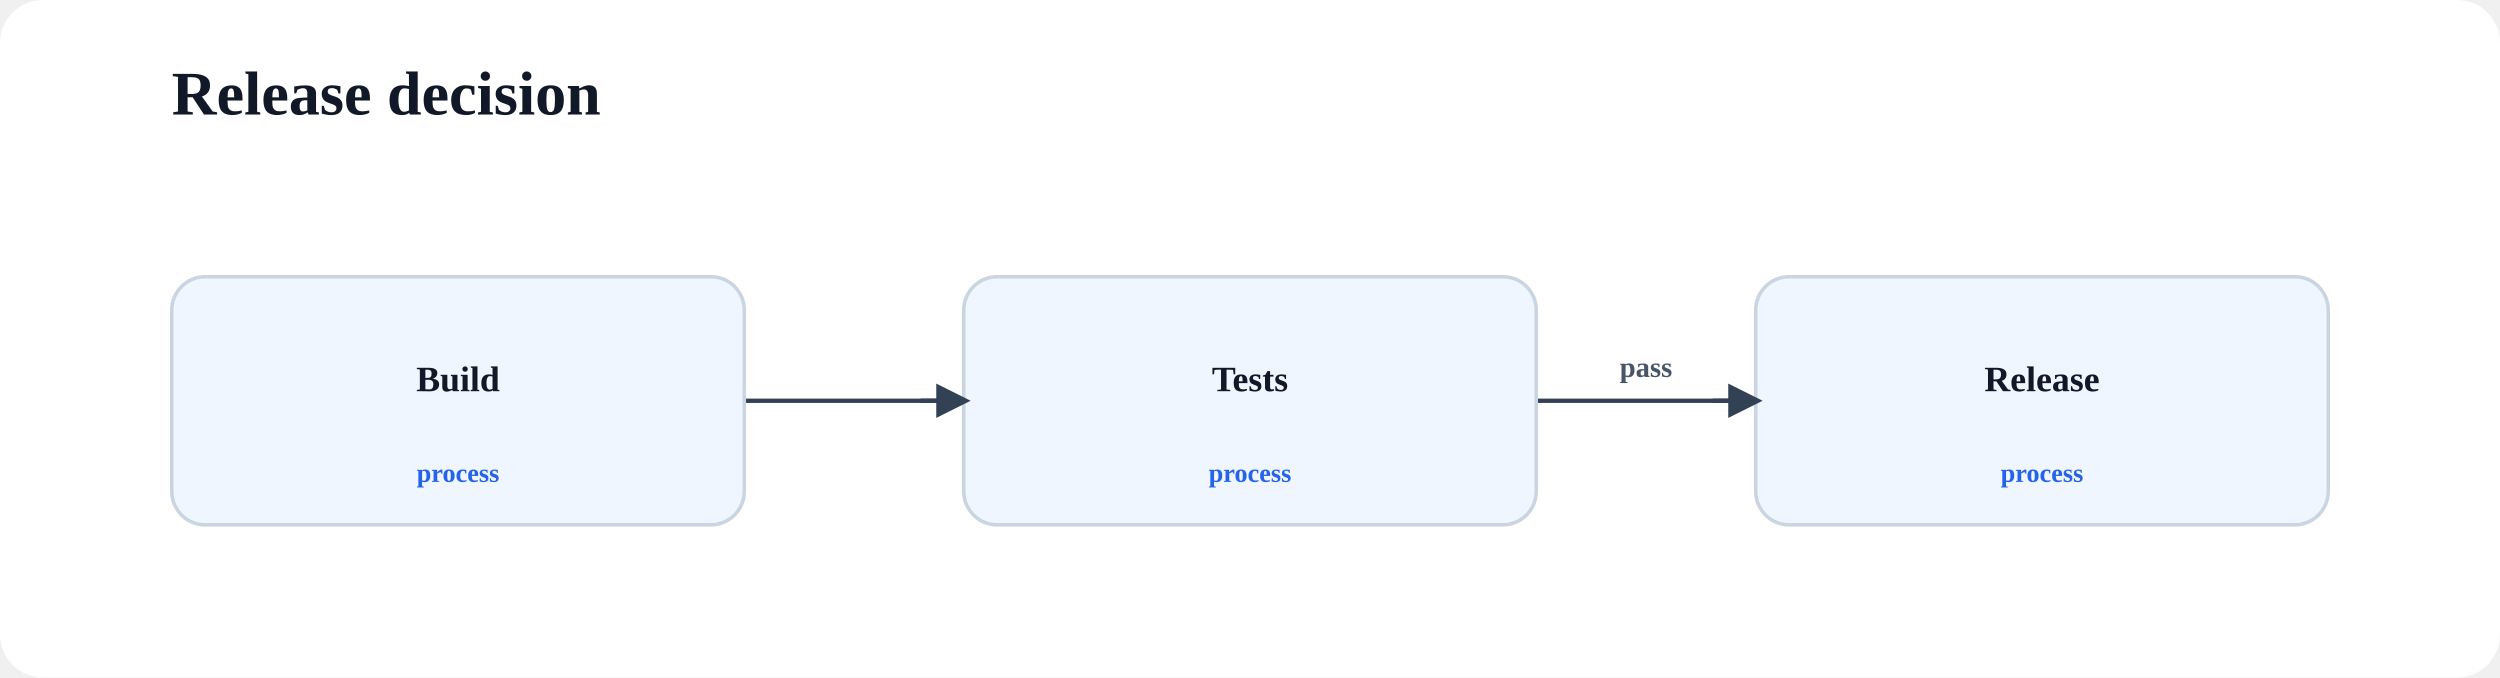
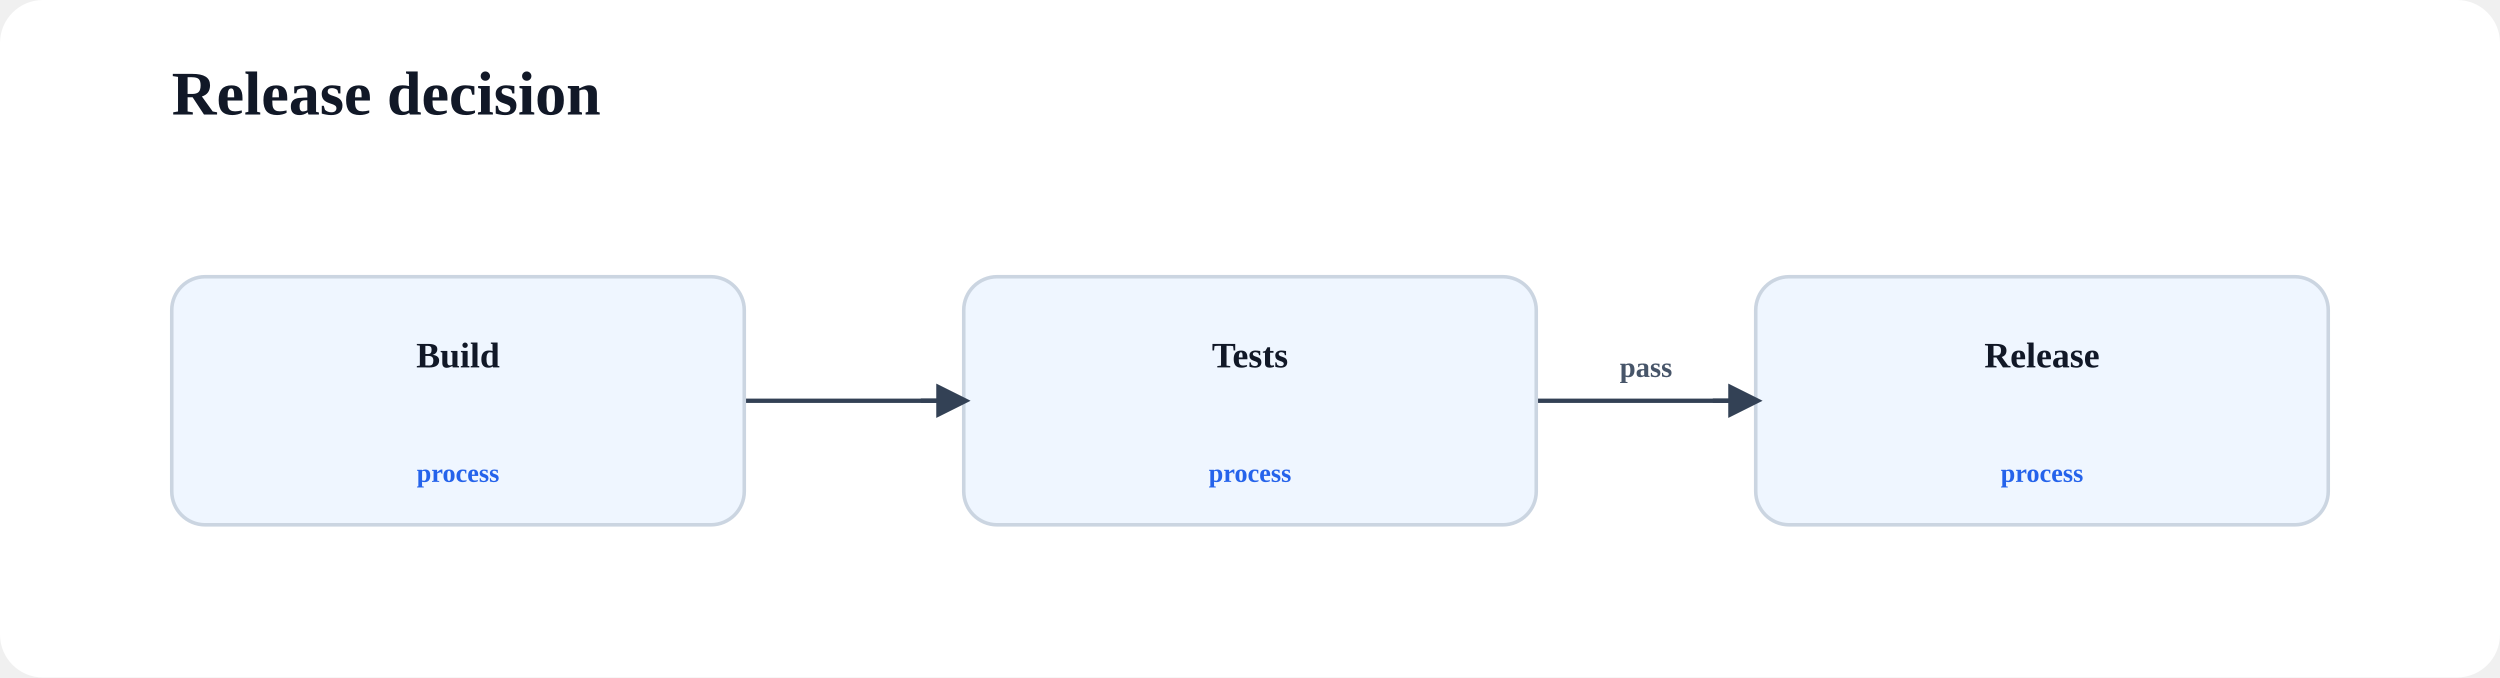
<svg xmlns="http://www.w3.org/2000/svg" width="1048" height="284" viewBox="0 0 1048 284" role="img" aria-labelledby="notemd-gallery-flowchart-release-title notemd-gallery-flowchart-release-desc" data-notemd-renderer="notemd-editable-html-svg@0.1.0">
  <style>.notemd-editable-svg-canvas {
    fill: var(--notemd-editable-svg-panel, #ffffff);
}
.notemd-editable-svg-title {
    fill: var(--notemd-editable-svg-text, #111827);
    font-size: 26px;
    font-weight: 700;
}
.notemd-editable-svg-summary {
    fill: var(--notemd-editable-svg-muted, #475569);
    font-size: 14px;
}
.notemd-editable-svg-node rect {
    fill: var(--notemd-editable-svg-node-fill, #eff6ff);
    stroke: var(--notemd-editable-svg-border, #cbd5e1);
    stroke-width: 1.5;
}
.notemd-editable-svg-node-label {
    fill: var(--notemd-editable-svg-text, #111827);
    font-size: 15px;
    font-weight: 650;
}
.notemd-editable-svg-node-role {
    fill: var(--notemd-editable-svg-accent, #2563eb);
    font-size: 11px;
    font-weight: 700;
    text-transform: uppercase;
}
.notemd-editable-svg-edge path,
.notemd-editable-svg-edge-arrowhead {
    fill: none;
    stroke: var(--notemd-editable-svg-edge, #334155);
    stroke-width: 1.8;
}
.notemd-editable-svg-edge.is-async path {
    stroke-dasharray: 8 6;
}
.notemd-editable-svg-edge-label {
    fill: var(--notemd-editable-svg-muted, #475569);
    paint-order: stroke;
    stroke: var(--notemd-editable-svg-panel, #ffffff);
    stroke-width: 4px;
    font-size: 12px;
    font-weight: 600;
}
marker path {
    fill: var(--notemd-editable-svg-edge, #334155);
}</style>
  <defs>
    <marker id="notemd-editable-svg-arrow" viewBox="0 0 10 10" refX="8" refY="5" markerWidth="8" markerHeight="8" orient="auto-start-reverse">
      <path data-drawio-ignore="marker-shape" d="M 0 0 L 10 5 L 0 10 z" fill="#334155" />
    </marker>
  </defs>
  <rect data-drawio-ignore="canvas-background" class="notemd-editable-svg-canvas" x="0" y="0" width="1048" height="284" rx="18" fill="#ffffff" />
  <text data-drawio-ignore="document-title" x="72" y="48" class="notemd-editable-svg-title" fill="#111827">Release decision</text>
  <g id="edge-1-build-to-tests" class="notemd-editable-svg-edge" data-drawio-type="edge" data-drawio-id="edge-1-build-to-tests" data-drawio-source="build" data-drawio-target="tests">
    <path data-drawio-ignore="part-of-parent-edge" d="M 312 168 C 358 168, 358 168, 404 168" fill="none" stroke="#334155" stroke-width="1.8" />
  </g>
  <g id="edge-2-tests-to-release" class="notemd-editable-svg-edge" data-drawio-type="edge" data-drawio-id="edge-2-tests-to-release" data-drawio-source="tests" data-drawio-target="release">
    <path data-drawio-ignore="part-of-parent-edge" d="M 644 168 C 690 168, 690 168, 736 168" fill="none" stroke="#334155" stroke-width="1.8" />
  </g>
  <g id="build" class="notemd-editable-svg-node" data-drawio-type="node" data-drawio-role="process" data-drawio-id="build">
    <rect data-drawio-ignore="part-of-parent-node" x="72" y="116" width="240" height="104" rx="14" fill="#eff6ff" stroke="#cbd5e1" stroke-width="1.5" />
-     <text data-drawio-ignore="part-of-parent-node" x="192" y="164" text-anchor="middle" class="notemd-editable-svg-node-label">
+     <text data-drawio-ignore="part-of-parent-node" data-layout-safety="notemd-layout-safety@1.0.0" x="192" y="154" text-anchor="middle" class="notemd-editable-svg-node-label">
      <tspan x="192" dy="0">Build</tspan>
    </text>
-     <text data-drawio-ignore="part-of-parent-node" x="192" y="202" text-anchor="middle" class="notemd-editable-svg-node-role" fill="#2563eb">process</text>
+     <text data-drawio-ignore="part-of-parent-node" data-layout-safety="notemd-layout-safety@1.0.0" x="192" y="202" text-anchor="middle" class="notemd-editable-svg-node-role" fill="#2563eb">process</text>
  </g>
  <g id="tests" class="notemd-editable-svg-node" data-drawio-type="node" data-drawio-role="process" data-drawio-id="tests">
    <rect data-drawio-ignore="part-of-parent-node" x="404" y="116" width="240" height="104" rx="14" fill="#eff6ff" stroke="#cbd5e1" stroke-width="1.5" />
-     <text data-drawio-ignore="part-of-parent-node" x="524" y="164" text-anchor="middle" class="notemd-editable-svg-node-label">
+     <text data-drawio-ignore="part-of-parent-node" data-layout-safety="notemd-layout-safety@1.0.0" x="524" y="154" text-anchor="middle" class="notemd-editable-svg-node-label">
      <tspan x="524" dy="0">Tests</tspan>
    </text>
-     <text data-drawio-ignore="part-of-parent-node" x="524" y="202" text-anchor="middle" class="notemd-editable-svg-node-role" fill="#2563eb">process</text>
+     <text data-drawio-ignore="part-of-parent-node" data-layout-safety="notemd-layout-safety@1.0.0" x="524" y="202" text-anchor="middle" class="notemd-editable-svg-node-role" fill="#2563eb">process</text>
  </g>
  <g id="release" class="notemd-editable-svg-node" data-drawio-type="node" data-drawio-role="process" data-drawio-id="release">
    <rect data-drawio-ignore="part-of-parent-node" x="736" y="116" width="240" height="104" rx="14" fill="#eff6ff" stroke="#cbd5e1" stroke-width="1.5" />
-     <text data-drawio-ignore="part-of-parent-node" x="856" y="164" text-anchor="middle" class="notemd-editable-svg-node-label">
+     <text data-drawio-ignore="part-of-parent-node" data-layout-safety="notemd-layout-safety@1.0.0" x="856" y="154" text-anchor="middle" class="notemd-editable-svg-node-label">
      <tspan x="856" dy="0">Release</tspan>
    </text>
-     <text data-drawio-ignore="part-of-parent-node" x="856" y="202" text-anchor="middle" class="notemd-editable-svg-node-role" fill="#2563eb">process</text>
+     <text data-drawio-ignore="part-of-parent-node" data-layout-safety="notemd-layout-safety@1.0.0" x="856" y="202" text-anchor="middle" class="notemd-editable-svg-node-role" fill="#2563eb">process</text>
  </g>
  <path data-drawio-ignore="edge-arrowhead" class="notemd-editable-svg-edge-arrowhead" d="M 386.000 168.000 L 404 168" fill="none" stroke="#334155" stroke-width="1.8" marker-end="url(#notemd-editable-svg-arrow)" />
  <path data-drawio-ignore="edge-arrowhead" class="notemd-editable-svg-edge-arrowhead" d="M 718.000 168.000 L 736 168" fill="none" stroke="#334155" stroke-width="1.8" marker-end="url(#notemd-editable-svg-arrow)" />
  <text data-drawio-ignore="part-of-parent-edge" x="690" y="158" text-anchor="middle" class="notemd-editable-svg-edge-label" fill="#475569" stroke="#ffffff" stroke-width="4" paint-order="stroke">pass</text>
</svg>
